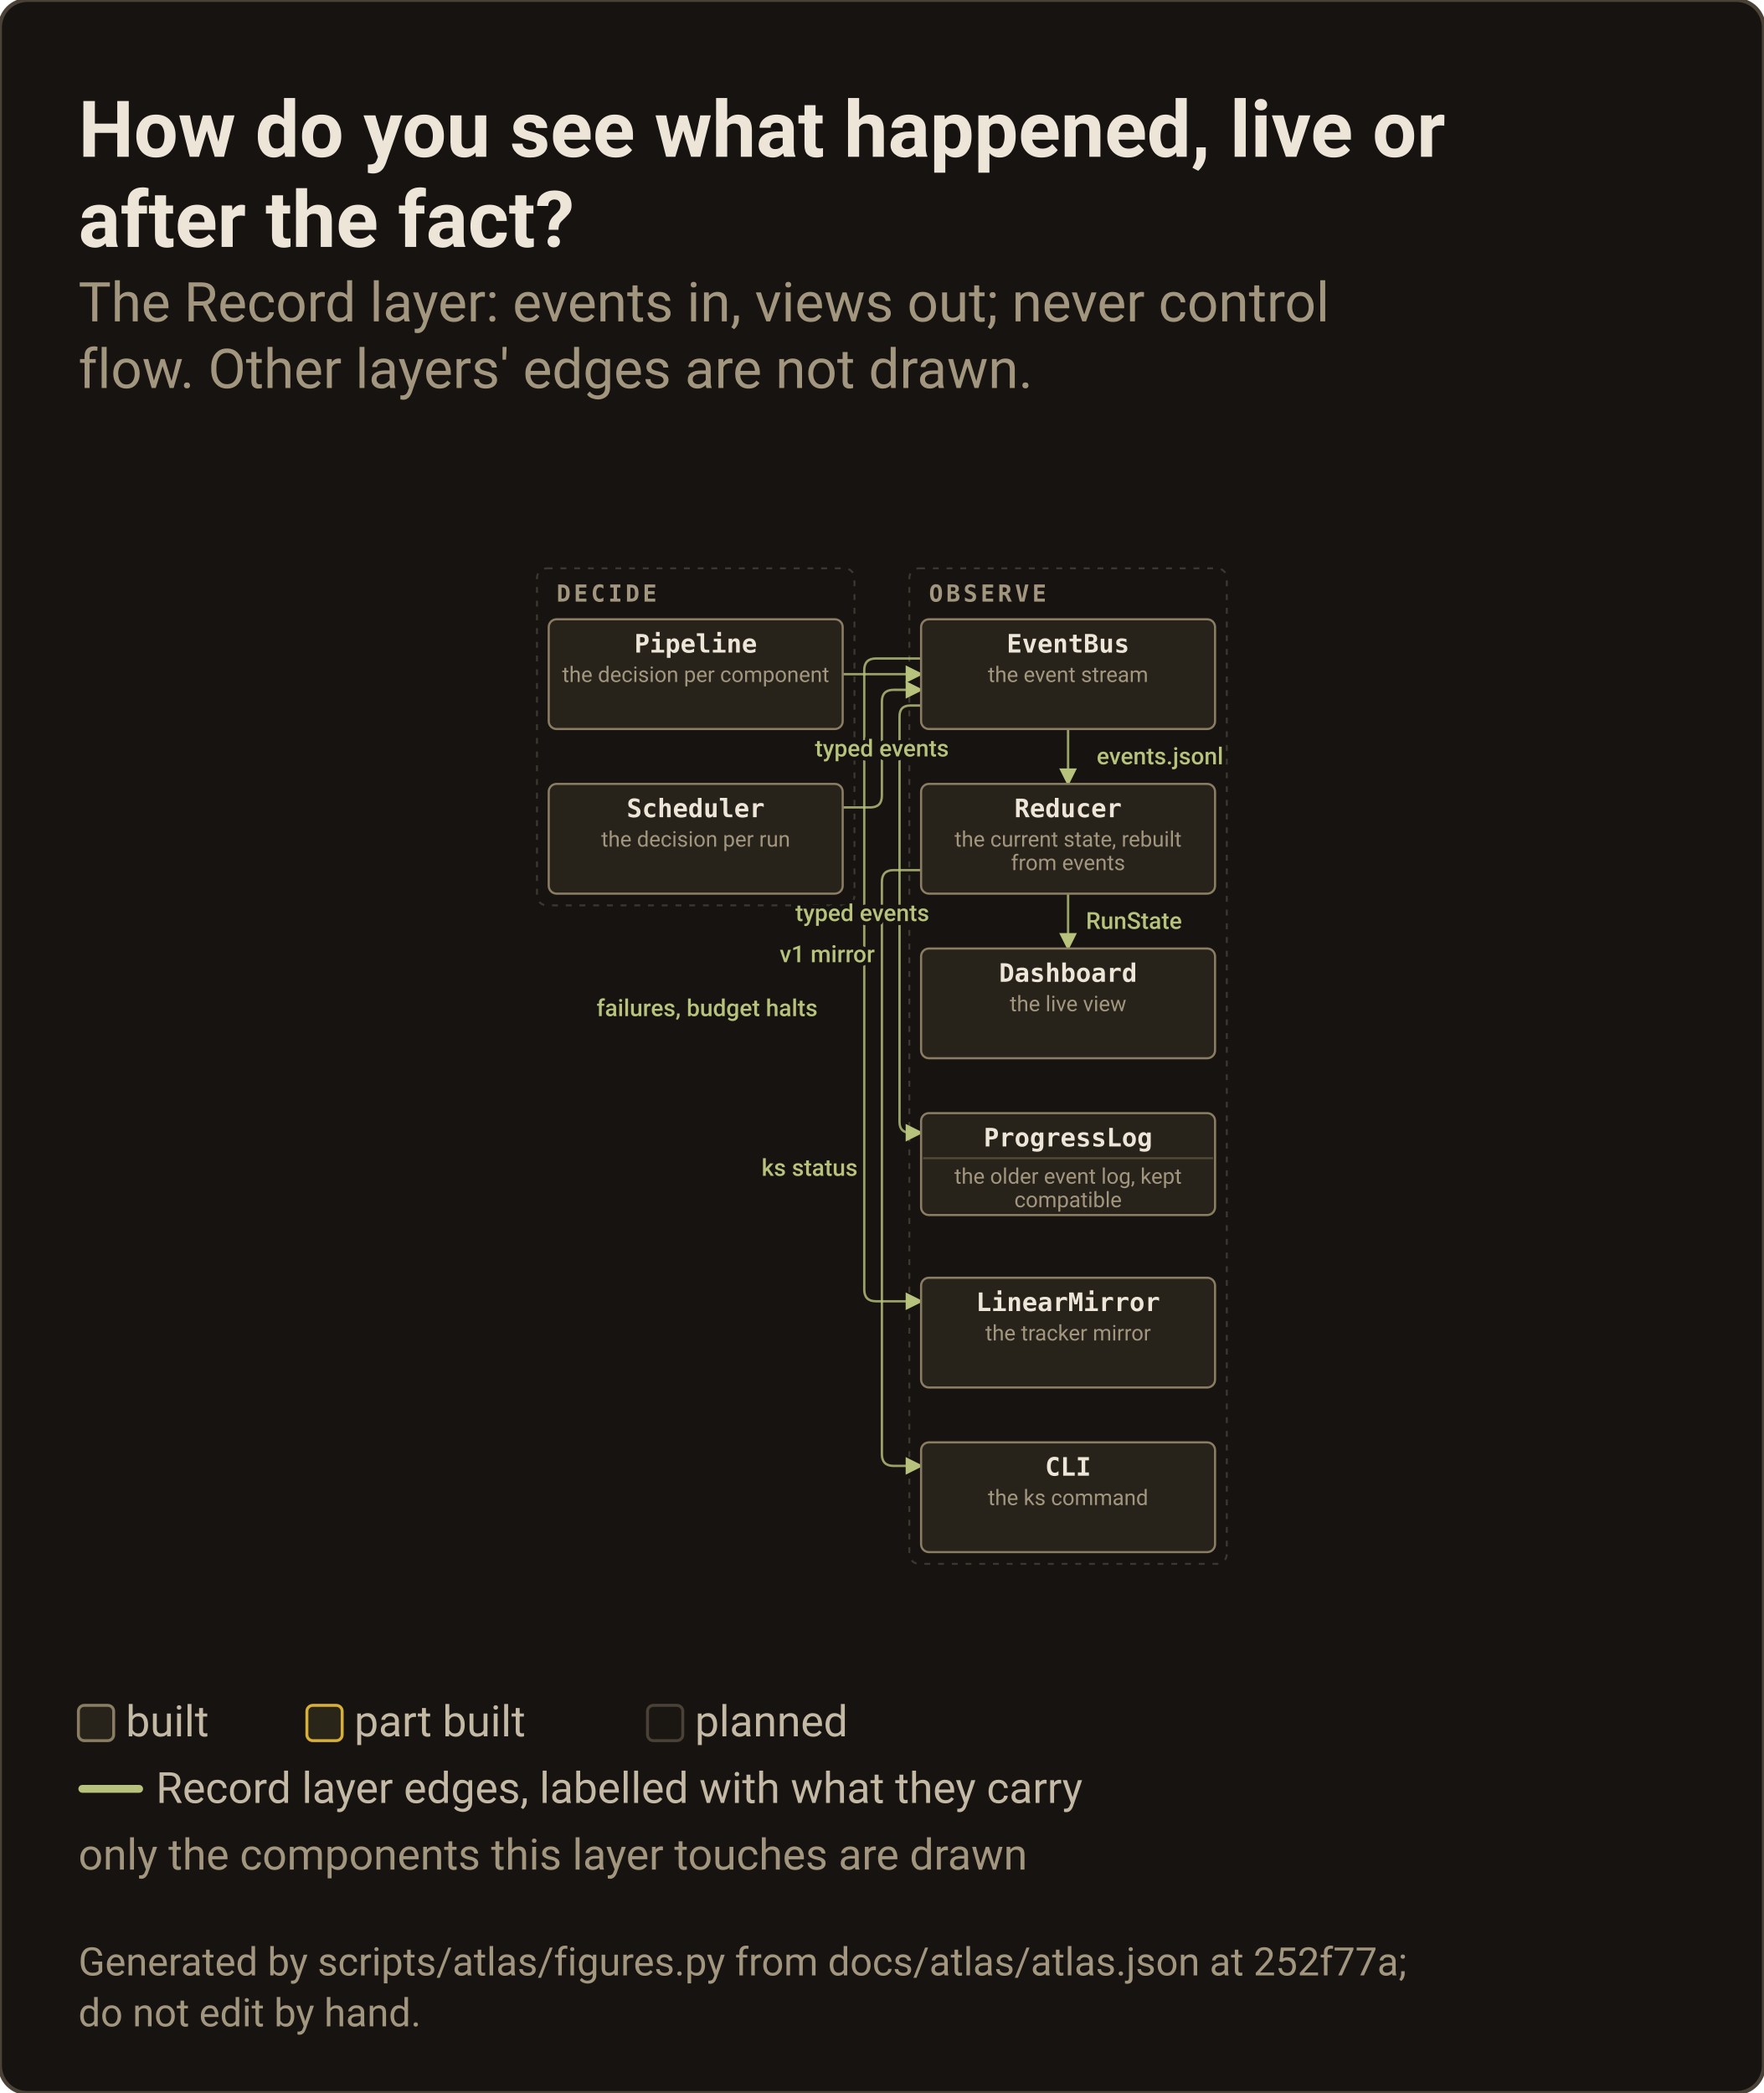
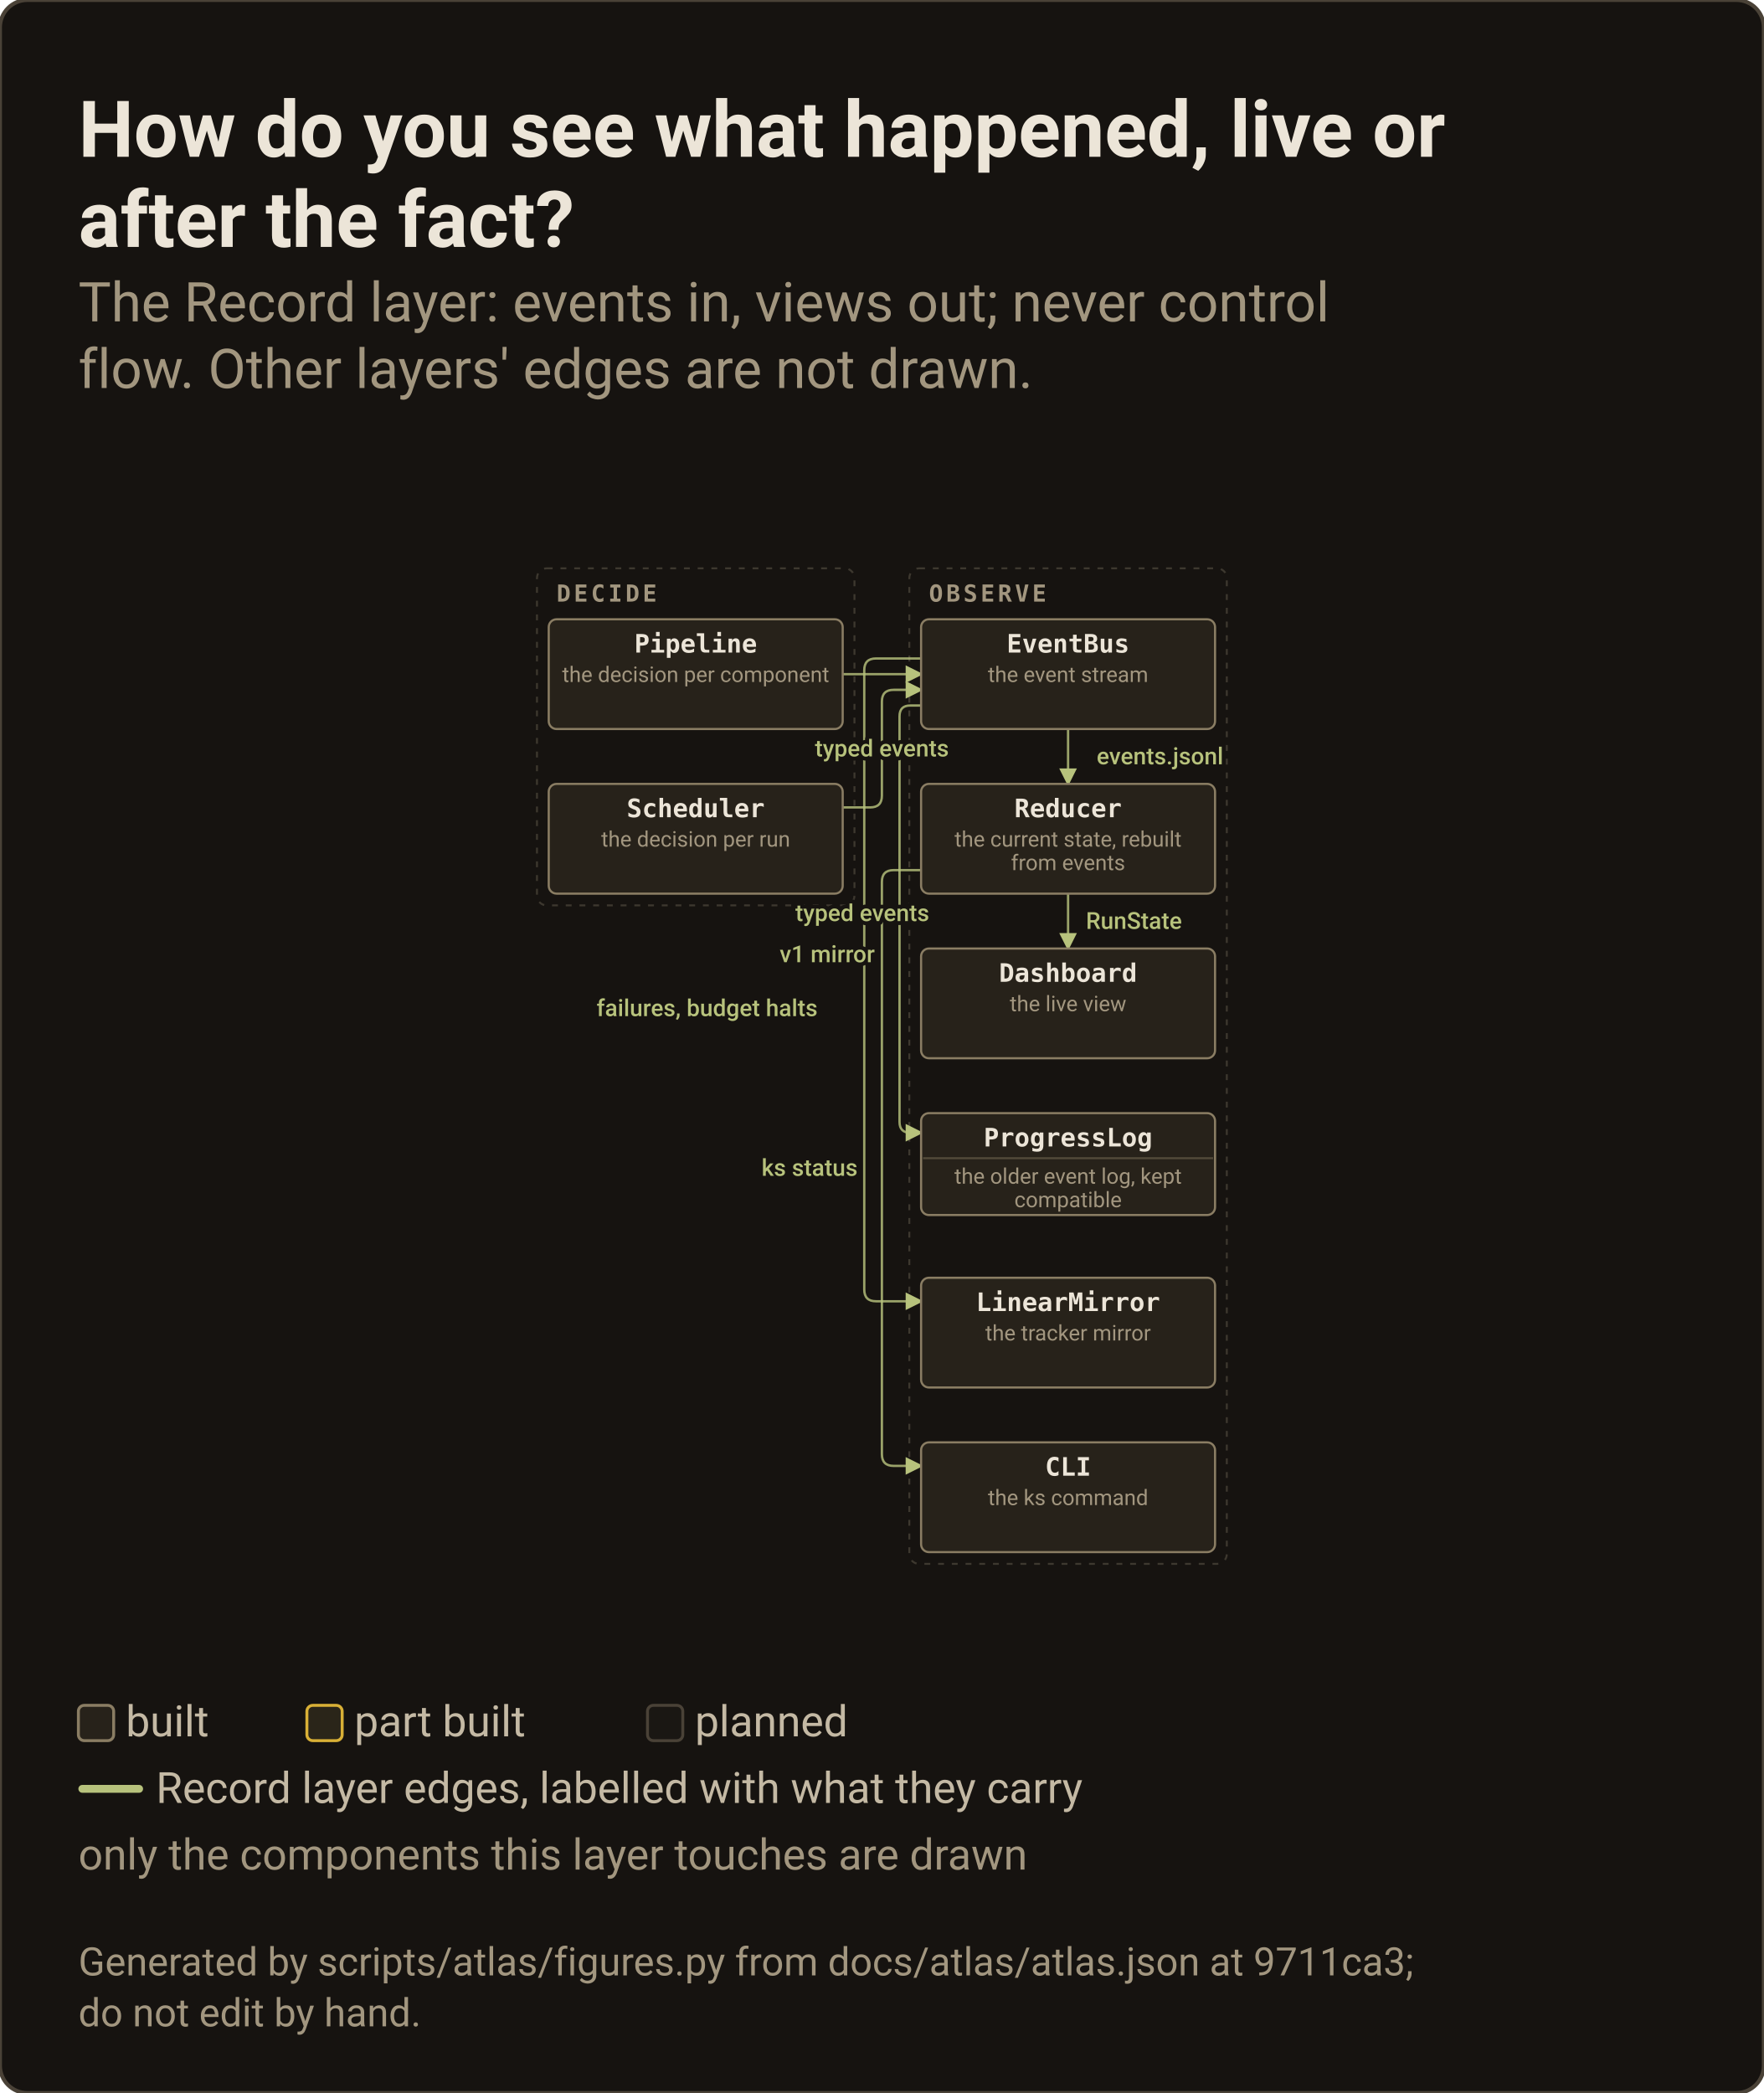
<svg xmlns="http://www.w3.org/2000/svg" width="900" height="1068" viewBox="0 0 900 1068" role="img" aria-label="Record layer of the kstrl system map">
  <rect x="0" y="0" width="900" height="1068" rx="14" fill="#161310" stroke="#4A4237" stroke-width="2" />
  <text x="40.0" y="80.0" class="c0">How do you see what happened, live or</text>
  <text x="40.0" y="126.0" class="c0">after the fact?</text>
  <text x="40.0" y="164.0" class="c1">The Record layer: events in, views out; never control</text>
  <text x="40.0" y="198.0" class="c1">flow. Other layers' edges are not drawn.</text>
  <svg id="map" x="266.0" y="216.0" width="368" height="632" viewBox="0 0 368 632" overflow="visible">
    <defs>
      <marker id="map-m-work" viewBox="0 0 8 8" refX="7" refY="4" markerUnits="userSpaceOnUse" markerWidth="9" markerHeight="9" orient="auto-start-reverse">
        <path d="M0,0 L8,4 L0,8 z" fill="#D9CDB2" />
      </marker>
      <marker id="map-m-measure" viewBox="0 0 8 8" refX="7" refY="4" markerUnits="userSpaceOnUse" markerWidth="9" markerHeight="9" orient="auto-start-reverse">
        <path d="M0,0 L8,4 L0,8 z" fill="#82A7BA" />
      </marker>
      <marker id="map-m-feedback" viewBox="0 0 8 8" refX="7" refY="4" markerUnits="userSpaceOnUse" markerWidth="9" markerHeight="9" orient="auto-start-reverse">
        <path d="M0,0 L8,4 L0,8 z" fill="#E39A86" />
      </marker>
      <marker id="map-m-operator" viewBox="0 0 8 8" refX="7" refY="4" markerUnits="userSpaceOnUse" markerWidth="9" markerHeight="9" orient="auto-start-reverse">
        <path d="M0,0 L8,4 L0,8 z" fill="#DD9BBD" />
      </marker>
      <marker id="map-m-trust" viewBox="0 0 8 8" refX="7" refY="4" markerUnits="userSpaceOnUse" markerWidth="9" markerHeight="9" orient="auto-start-reverse">
        <path d="M0,0 L8,4 L0,8 z" fill="#B48EC9" />
      </marker>
      <marker id="map-m-learn" viewBox="0 0 8 8" refX="7" refY="4" markerUnits="userSpaceOnUse" markerWidth="9" markerHeight="9" orient="auto-start-reverse">
        <path d="M0,0 L8,4 L0,8 z" fill="#86C9A9" />
      </marker>
      <marker id="map-m-record" viewBox="0 0 8 8" refX="7" refY="4" markerUnits="userSpaceOnUse" markerWidth="9" markerHeight="9" orient="auto-start-reverse">
        <path d="M0,0 L8,4 L0,8 z" fill="#B7C27C" />
      </marker>
      <marker id="map-m-change" viewBox="0 0 8 8" refX="7" refY="4" markerUnits="userSpaceOnUse" markerWidth="9" markerHeight="9" orient="auto-start-reverse">
        <path d="M0,0 L8,4 L0,8 z" fill="#E26D5A" />
      </marker>
      <marker id="map-m-reach" viewBox="0 0 8 8" refX="7" refY="4" markerUnits="userSpaceOnUse" markerWidth="9" markerHeight="9" orient="auto-start-reverse">
        <path d="M0,0 L8,4 L0,8 z" fill="#E5A84F" />
      </marker>
    </defs>
    <style>#map .node.quiet{opacity:.42}#map .node.planned{opacity:.5}#map .node.planned.quiet{opacity:.3}#map .node.meas .node__box{stroke:#82A7BA;stroke-width:2.2}#map .node.acts .node__box{stroke:#E5A84F;stroke-width:2.4}#map .node__ring{display:none;fill:none;stroke:#82A7BA;stroke-width:1.6}#map .node.meas .node__ring{display:inline}#map .flow.planned{opacity:.35}#map .flowlbl.planned{opacity:.5}#map .flow.off,#map .flowlbl.off{display:none}#map .flow.hot{opacity:1;stroke-opacity:1;stroke-width:2.6}#map .flowlbl.hot{opacity:1}</style>
    <rect x="8.0" y="74.0" width="162.0" height="172.0" rx="5" fill="none" stroke="#A2967F" stroke-opacity=".28" stroke-width="1" stroke-dasharray="3 4" />
    <text x="18.0" y="91.0" class="t1">DECIDE</text>
    <rect x="198.0" y="74.0" width="162.0" height="508.0" rx="5" fill="none" stroke="#A2967F" stroke-opacity=".28" stroke-width="1" stroke-dasharray="3 4" />
    <text x="208.0" y="91.0" class="t1">OBSERVE</text>
    <g data-layer="flow">
      <path id="map-f58" class="flow observe" data-edge="58" data-from="Pipeline" data-to="EventBus" data-art="typed events" data-kind="observe" data-layer="record" d="M 164.0 128.0 L 204.0 128.0" fill="none" stroke="#B7C27C" stroke-opacity="0.82" stroke-width="1.2" stroke-linecap="round" marker-end="url(#map-m-record)" />
      <path id="map-f59" class="flow observe" data-edge="59" data-from="Scheduler" data-to="EventBus" data-art="typed events" data-kind="observe" data-layer="record" d="M 164.0 196.0 L 178.0 196.0 Q 184.0 196.0 184.0 190.0 L 184.0 142.0 Q 184.0 136.0 190.0 136.0 L 204.0 136.0" fill="none" stroke="#B7C27C" stroke-opacity="0.82" stroke-width="1.2" stroke-linecap="round" marker-end="url(#map-m-record)" />
      <path id="map-f60" class="flow observe" data-edge="60" data-from="EventBus" data-to="ProgressLog" data-art="v1 mirror" data-kind="observe" data-layer="record" d="M 204.0 144.0 L 198.5 144.0 Q 193.0 144.0 193.0 149.5 L 193.0 356.5 Q 193.0 362.0 198.5 362.0 L 204.0 362.0" fill="none" stroke="#B7C27C" stroke-opacity="0.82" stroke-width="1.2" stroke-linecap="round" marker-end="url(#map-m-record)" />
      <path id="map-f61" class="flow observe" data-edge="61" data-from="EventBus" data-to="Reducer" data-art="events.jsonl" data-kind="observe" data-layer="record" d="M 279.0 156.0 L 279.0 184.0" fill="none" stroke="#B7C27C" stroke-opacity="0.82" stroke-width="1.2" stroke-linecap="round" marker-end="url(#map-m-record)" />
      <path id="map-f62" class="flow observe" data-edge="62" data-from="Reducer" data-to="Dashboard" data-art="RunState" data-kind="observe" data-layer="record" d="M 279.0 240.0 L 279.0 268.0" fill="none" stroke="#B7C27C" stroke-opacity="0.82" stroke-width="1.2" stroke-linecap="round" marker-end="url(#map-m-record)" />
      <path id="map-f63" class="flow observe" data-edge="63" data-from="Reducer" data-to="CLI" data-art="ks status" data-kind="observe" data-layer="record" d="M 204.0 228.0 L 190.0 228.0 Q 184.0 228.0 184.0 234.0 L 184.0 526.0 Q 184.0 532.0 190.0 532.0 L 204.0 532.0" fill="none" stroke="#B7C27C" stroke-opacity="0.82" stroke-width="1.2" stroke-linecap="round" marker-end="url(#map-m-record)" />
      <path id="map-f64" class="flow observe" data-edge="64" data-from="EventBus" data-to="LinearMirror" data-art="failures, budget halts" data-kind="observe" data-layer="record" d="M 204.0 120.0 L 181.0 120.0 Q 175.0 120.0 175.0 126.0 L 175.0 442.0 Q 175.0 448.0 181.0 448.0 L 204.0 448.0" fill="none" stroke="#B7C27C" stroke-opacity="0.82" stroke-width="1.2" stroke-linecap="round" marker-end="url(#map-m-record)" />
    </g>
    <g class="node built" data-id="Pipeline" data-kind="component" data-state="built" data-region="decide" role="button" tabindex="0" aria-label="Pipeline, the decision per component, built">
      <rect class="node__box" x="14.0" y="100.0" width="150.0" height="56.0" rx="4.0" fill="#27221A" stroke="#8A7D63" stroke-width="1.1" />
      <rect class="node__ring" x="17.0" y="103.0" width="144.0" height="50.0" rx="3.0" />
      <text x="89.0" y="117.0" class="t2">Pipeline</text>
      <g data-layer="job">
        <text x="89.0" y="132.0" class="t3">the decision per component</text>
      </g>
    </g>
    <g class="node built" data-id="Scheduler" data-kind="component" data-state="built" data-region="decide" role="button" tabindex="0" aria-label="Scheduler, the decision per run, built">
      <rect class="node__box" x="14.0" y="184.0" width="150.0" height="56.0" rx="4.0" fill="#27221A" stroke="#8A7D63" stroke-width="1.1" />
      <rect class="node__ring" x="17.0" y="187.0" width="144.0" height="50.0" rx="3.0" />
      <text x="89.0" y="201.0" class="t2">Scheduler</text>
      <g data-layer="job">
        <text x="89.0" y="216.0" class="t3">the decision per run</text>
      </g>
    </g>
    <g class="node built" data-id="EventBus" data-kind="component" data-state="built" data-region="observe" role="button" tabindex="0" aria-label="EventBus, the event stream, built">
      <rect class="node__box" x="204.0" y="100.0" width="150.0" height="56.0" rx="4.0" fill="#27221A" stroke="#8A7D63" stroke-width="1.1" />
      <rect class="node__ring" x="207.0" y="103.0" width="144.0" height="50.0" rx="3.0" />
      <text x="279.0" y="117.0" class="t2">EventBus</text>
      <g data-layer="job">
        <text x="279.0" y="132.0" class="t3">the event stream</text>
      </g>
    </g>
    <g class="node built" data-id="Reducer" data-kind="component" data-state="built" data-region="observe" role="button" tabindex="0" aria-label="Reducer, the current state, rebuilt from events, built">
      <rect class="node__box" x="204.0" y="184.0" width="150.0" height="56.0" rx="4.0" fill="#27221A" stroke="#8A7D63" stroke-width="1.1" />
      <rect class="node__ring" x="207.0" y="187.0" width="144.0" height="50.0" rx="3.0" />
      <text x="279.0" y="201.0" class="t2">Reducer</text>
      <g data-layer="job">
        <text x="279.0" y="216.0" class="t3">the current state, rebuilt</text>
        <text x="279.0" y="228.0" class="t3">from events</text>
      </g>
    </g>
    <g class="node built" data-id="Dashboard" data-kind="component" data-state="built" data-region="observe" role="button" tabindex="0" aria-label="Dashboard, the live view, built">
      <rect class="node__box" x="204.0" y="268.0" width="150.0" height="56.0" rx="4.0" fill="#27221A" stroke="#8A7D63" stroke-width="1.1" />
      <rect class="node__ring" x="207.0" y="271.0" width="144.0" height="50.0" rx="3.0" />
      <text x="279.0" y="285.0" class="t2">Dashboard</text>
      <g data-layer="job">
        <text x="279.0" y="300.0" class="t3">the live view</text>
      </g>
    </g>
    <g class="node built" data-id="ProgressLog" data-kind="store" data-state="built" data-region="observe" role="button" tabindex="0" aria-label="ProgressLog, the older event log, kept compatible, built">
      <rect class="node__box" x="204.0" y="352.0" width="150.0" height="52.0" rx="4.0" fill="#27221A" stroke="#8A7D63" stroke-width="1.1" />
      <rect class="node__ring" x="207.0" y="355.0" width="144.0" height="46.0" rx="3.0" />
      <text x="279.0" y="369.0" class="t2">ProgressLog</text>
      <line x1="205.0" y1="375.0" x2="353.0" y2="375.0" stroke="#8A7D63" stroke-opacity=".45" stroke-width="1" />
      <g data-layer="job">
        <text x="279.0" y="388.0" class="t3">the older event log, kept</text>
        <text x="279.0" y="400.0" class="t3">compatible</text>
      </g>
    </g>
    <g class="node built" data-id="LinearMirror" data-kind="component" data-state="built" data-region="observe" role="button" tabindex="0" aria-label="LinearMirror, the tracker mirror, built">
      <rect class="node__box" x="204.0" y="436.0" width="150.0" height="56.0" rx="4.0" fill="#27221A" stroke="#8A7D63" stroke-width="1.1" />
      <rect class="node__ring" x="207.0" y="439.0" width="144.0" height="50.0" rx="3.0" />
      <text x="279.0" y="453.0" class="t2">LinearMirror</text>
      <g data-layer="job">
        <text x="279.0" y="468.0" class="t3">the tracker mirror</text>
      </g>
    </g>
    <g class="node built" data-id="CLI" data-kind="component" data-state="built" data-region="observe" role="button" tabindex="0" aria-label="CLI, the ks command, built">
      <rect class="node__box" x="204.0" y="520.0" width="150.0" height="56.0" rx="4.0" fill="#27221A" stroke="#8A7D63" stroke-width="1.1" />
      <rect class="node__ring" x="207.0" y="523.0" width="144.0" height="50.0" rx="3.0" />
      <text x="279.0" y="537.0" class="t2">CLI</text>
      <g data-layer="job">
        <text x="279.0" y="552.0" class="t3">the ks command</text>
      </g>
    </g>
    <g data-layer="flow">
      <g class="flowlbl observe" data-edge="58" data-from="Pipeline" data-to="EventBus" data-layer="record">
        <text x="184.0" y="170.0" class="t0">typed events</text>
      </g>
      <g class="flowlbl observe" data-edge="59" data-from="Scheduler" data-to="EventBus" data-layer="record">
        <text x="174.0" y="254.0" class="t0">typed events</text>
      </g>
      <g class="flowlbl observe" data-edge="60" data-from="EventBus" data-to="ProgressLog" data-layer="record">
        <text x="156.1" y="275.0" class="t0">v1 mirror</text>
      </g>
      <g class="flowlbl observe" data-edge="61" data-from="EventBus" data-to="Reducer" data-layer="record">
        <text x="325.9" y="174.0" class="t0">events.jsonl</text>
      </g>
      <g class="flowlbl observe" data-edge="62" data-from="Reducer" data-to="Dashboard" data-layer="record">
        <text x="312.6" y="258.0" class="t0">RunState</text>
      </g>
      <g class="flowlbl observe" data-edge="63" data-from="Reducer" data-to="CLI" data-layer="record">
        <text x="147.1" y="384.0" class="t0">ks status</text>
      </g>
      <g class="flowlbl observe" data-edge="64" data-from="EventBus" data-to="LinearMirror" data-layer="record">
        <text x="94.8" y="302.5" class="t0">failures, budget halts</text>
      </g>
    </g>
    <style>#map .t0{font-family:ui-sans-serif,system-ui,-apple-system,"SF Pro Text","Segoe UI",Roboto,"Helvetica Neue",Arial,sans-serif;font-size:12.0px;font-weight:500;fill:#B7C27C;text-anchor:middle;paint-order:stroke;stroke:#161310;stroke-width:4;stroke-linejoin:round}#map .t1{font-family:ui-monospace,"SF Mono",SFMono-Regular,"JetBrains Mono",Menlo,Consolas,monospace;font-size:12.0px;font-weight:600;fill:#A2967F;text-anchor:start;letter-spacing:.13em}#map .t2{font-family:ui-monospace,"SF Mono",SFMono-Regular,"JetBrains Mono",Menlo,Consolas,monospace;font-size:13.0px;font-weight:600;fill:#ECE5D8;text-anchor:middle}#map .t3{font-family:ui-sans-serif,system-ui,-apple-system,"SF Pro Text","Segoe UI",Roboto,"Helvetica Neue",Arial,sans-serif;font-size:11.0px;font-weight:400;fill:#A2967F;text-anchor:middle}</style>
  </svg>
  <rect x="40.0" y="870.2" width="18" height="18" rx="3" fill="#27221A" stroke="#8A7D63" stroke-width="1.5" />
  <text x="64.2" y="886.0" class="c2">built</text>
  <rect x="156.6" y="870.2" width="18" height="18" rx="3" fill="#2A2519" stroke="#D9B036" stroke-width="1.5" />
  <text x="180.8" y="886.0" class="c2">part built</text>
  <rect x="330.4" y="870.2" width="18" height="18" rx="3" fill="#1A1713" stroke="#4A4237" stroke-width="1.5" />
  <text x="354.6" y="886.0" class="c2">planned</text>
  <rect x="40.0" y="910.8" width="33" height="4" rx="2" fill="#B7C27C" />
  <text x="79.6" y="920.0" class="c2">Record layer edges, labelled with what they carry</text>
  <text x="40.0" y="954.0" class="c3">only the components this layer touches are drawn</text>
-   <text x="40.0" y="1008.0" class="c4">Generated by scripts/atlas/figures.py from docs/atlas/atlas.json at 252f77a;</text>
+   <text x="40.0" y="1008.0" class="c4">Generated by scripts/atlas/figures.py from docs/atlas/atlas.json at 9711ca3;</text>
  <text x="40.0" y="1034.0" class="c4">do not edit by hand.</text>
  <style>.c0{font-family:ui-sans-serif,system-ui,-apple-system,"SF Pro Text","Segoe UI",Roboto,"Helvetica Neue",Arial,sans-serif;font-size:40.0px;font-weight:600;fill:#ECE5D8;text-anchor:start}.c1{font-family:ui-sans-serif,system-ui,-apple-system,"SF Pro Text","Segoe UI",Roboto,"Helvetica Neue",Arial,sans-serif;font-size:28.0px;font-weight:400;fill:#A2967F;text-anchor:start}.c2{font-family:ui-sans-serif,system-ui,-apple-system,"SF Pro Text","Segoe UI",Roboto,"Helvetica Neue",Arial,sans-serif;font-size:22.0px;font-weight:400;fill:#C4B9A4;text-anchor:start}.c3{font-family:ui-sans-serif,system-ui,-apple-system,"SF Pro Text","Segoe UI",Roboto,"Helvetica Neue",Arial,sans-serif;font-size:22.0px;font-weight:400;fill:#A2967F;text-anchor:start}.c4{font-family:ui-sans-serif,system-ui,-apple-system,"SF Pro Text","Segoe UI",Roboto,"Helvetica Neue",Arial,sans-serif;font-size:20.0px;font-weight:400;fill:#A2967F;text-anchor:start}</style>
</svg>
